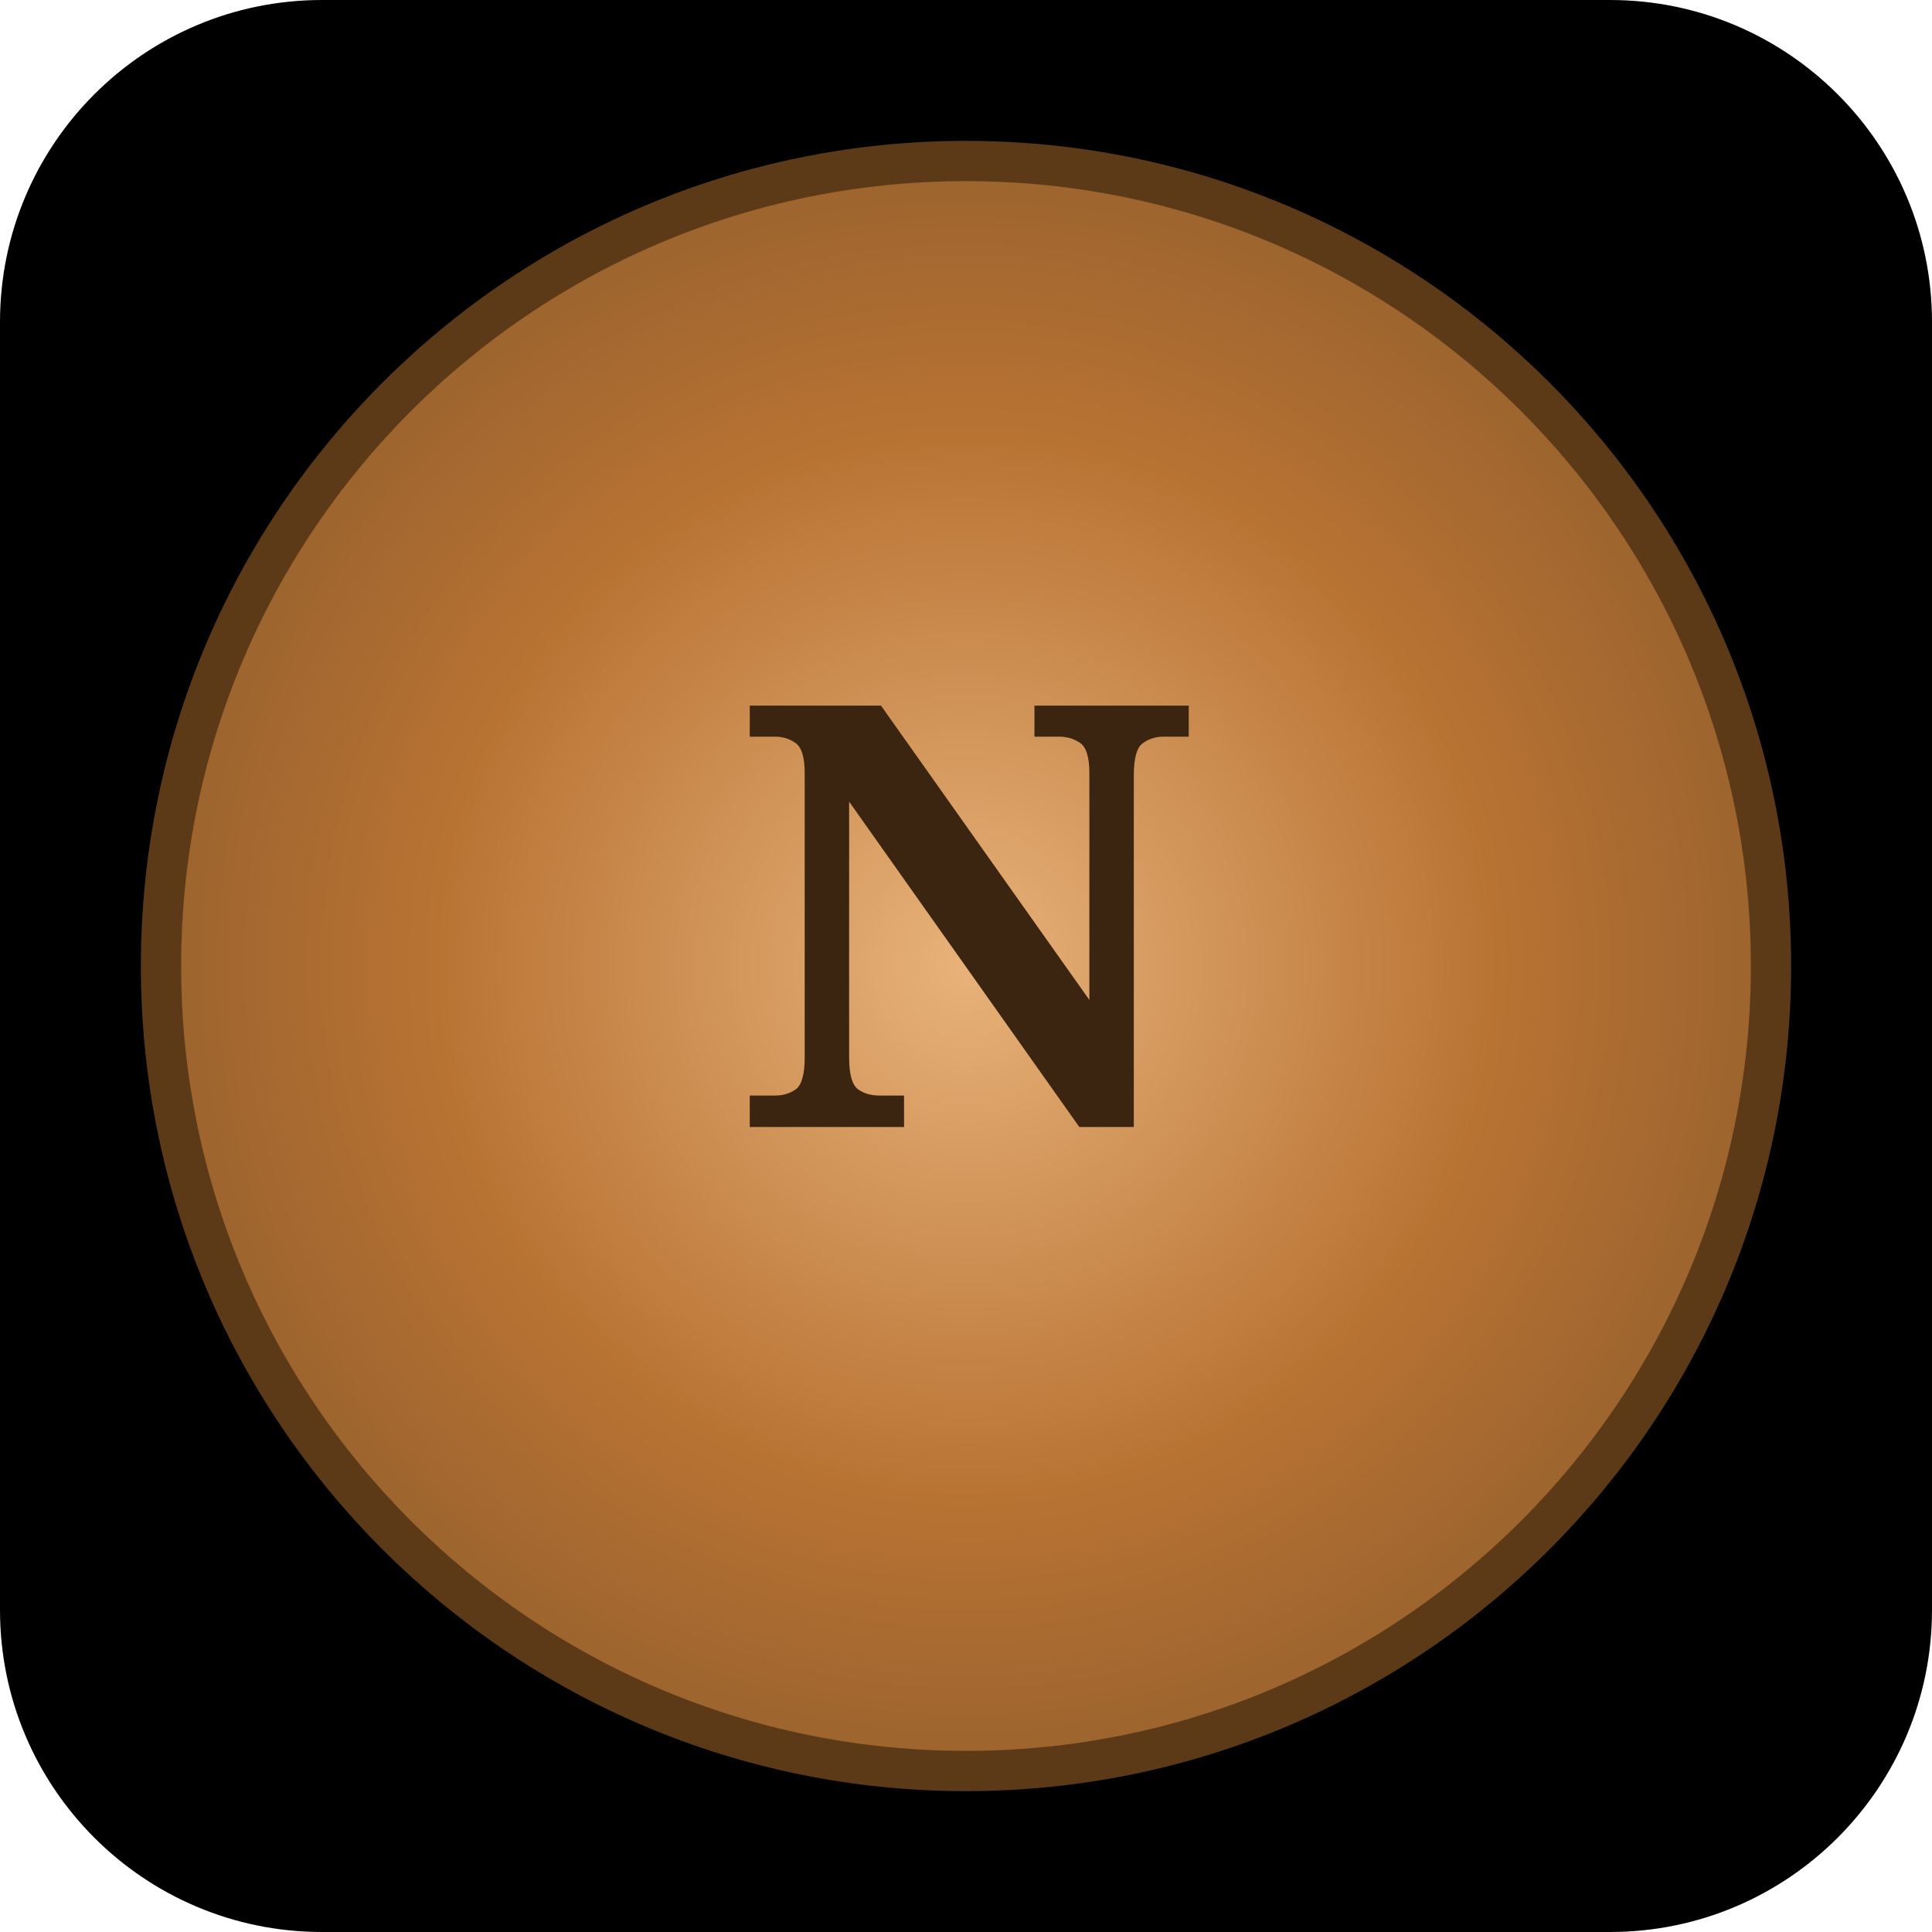
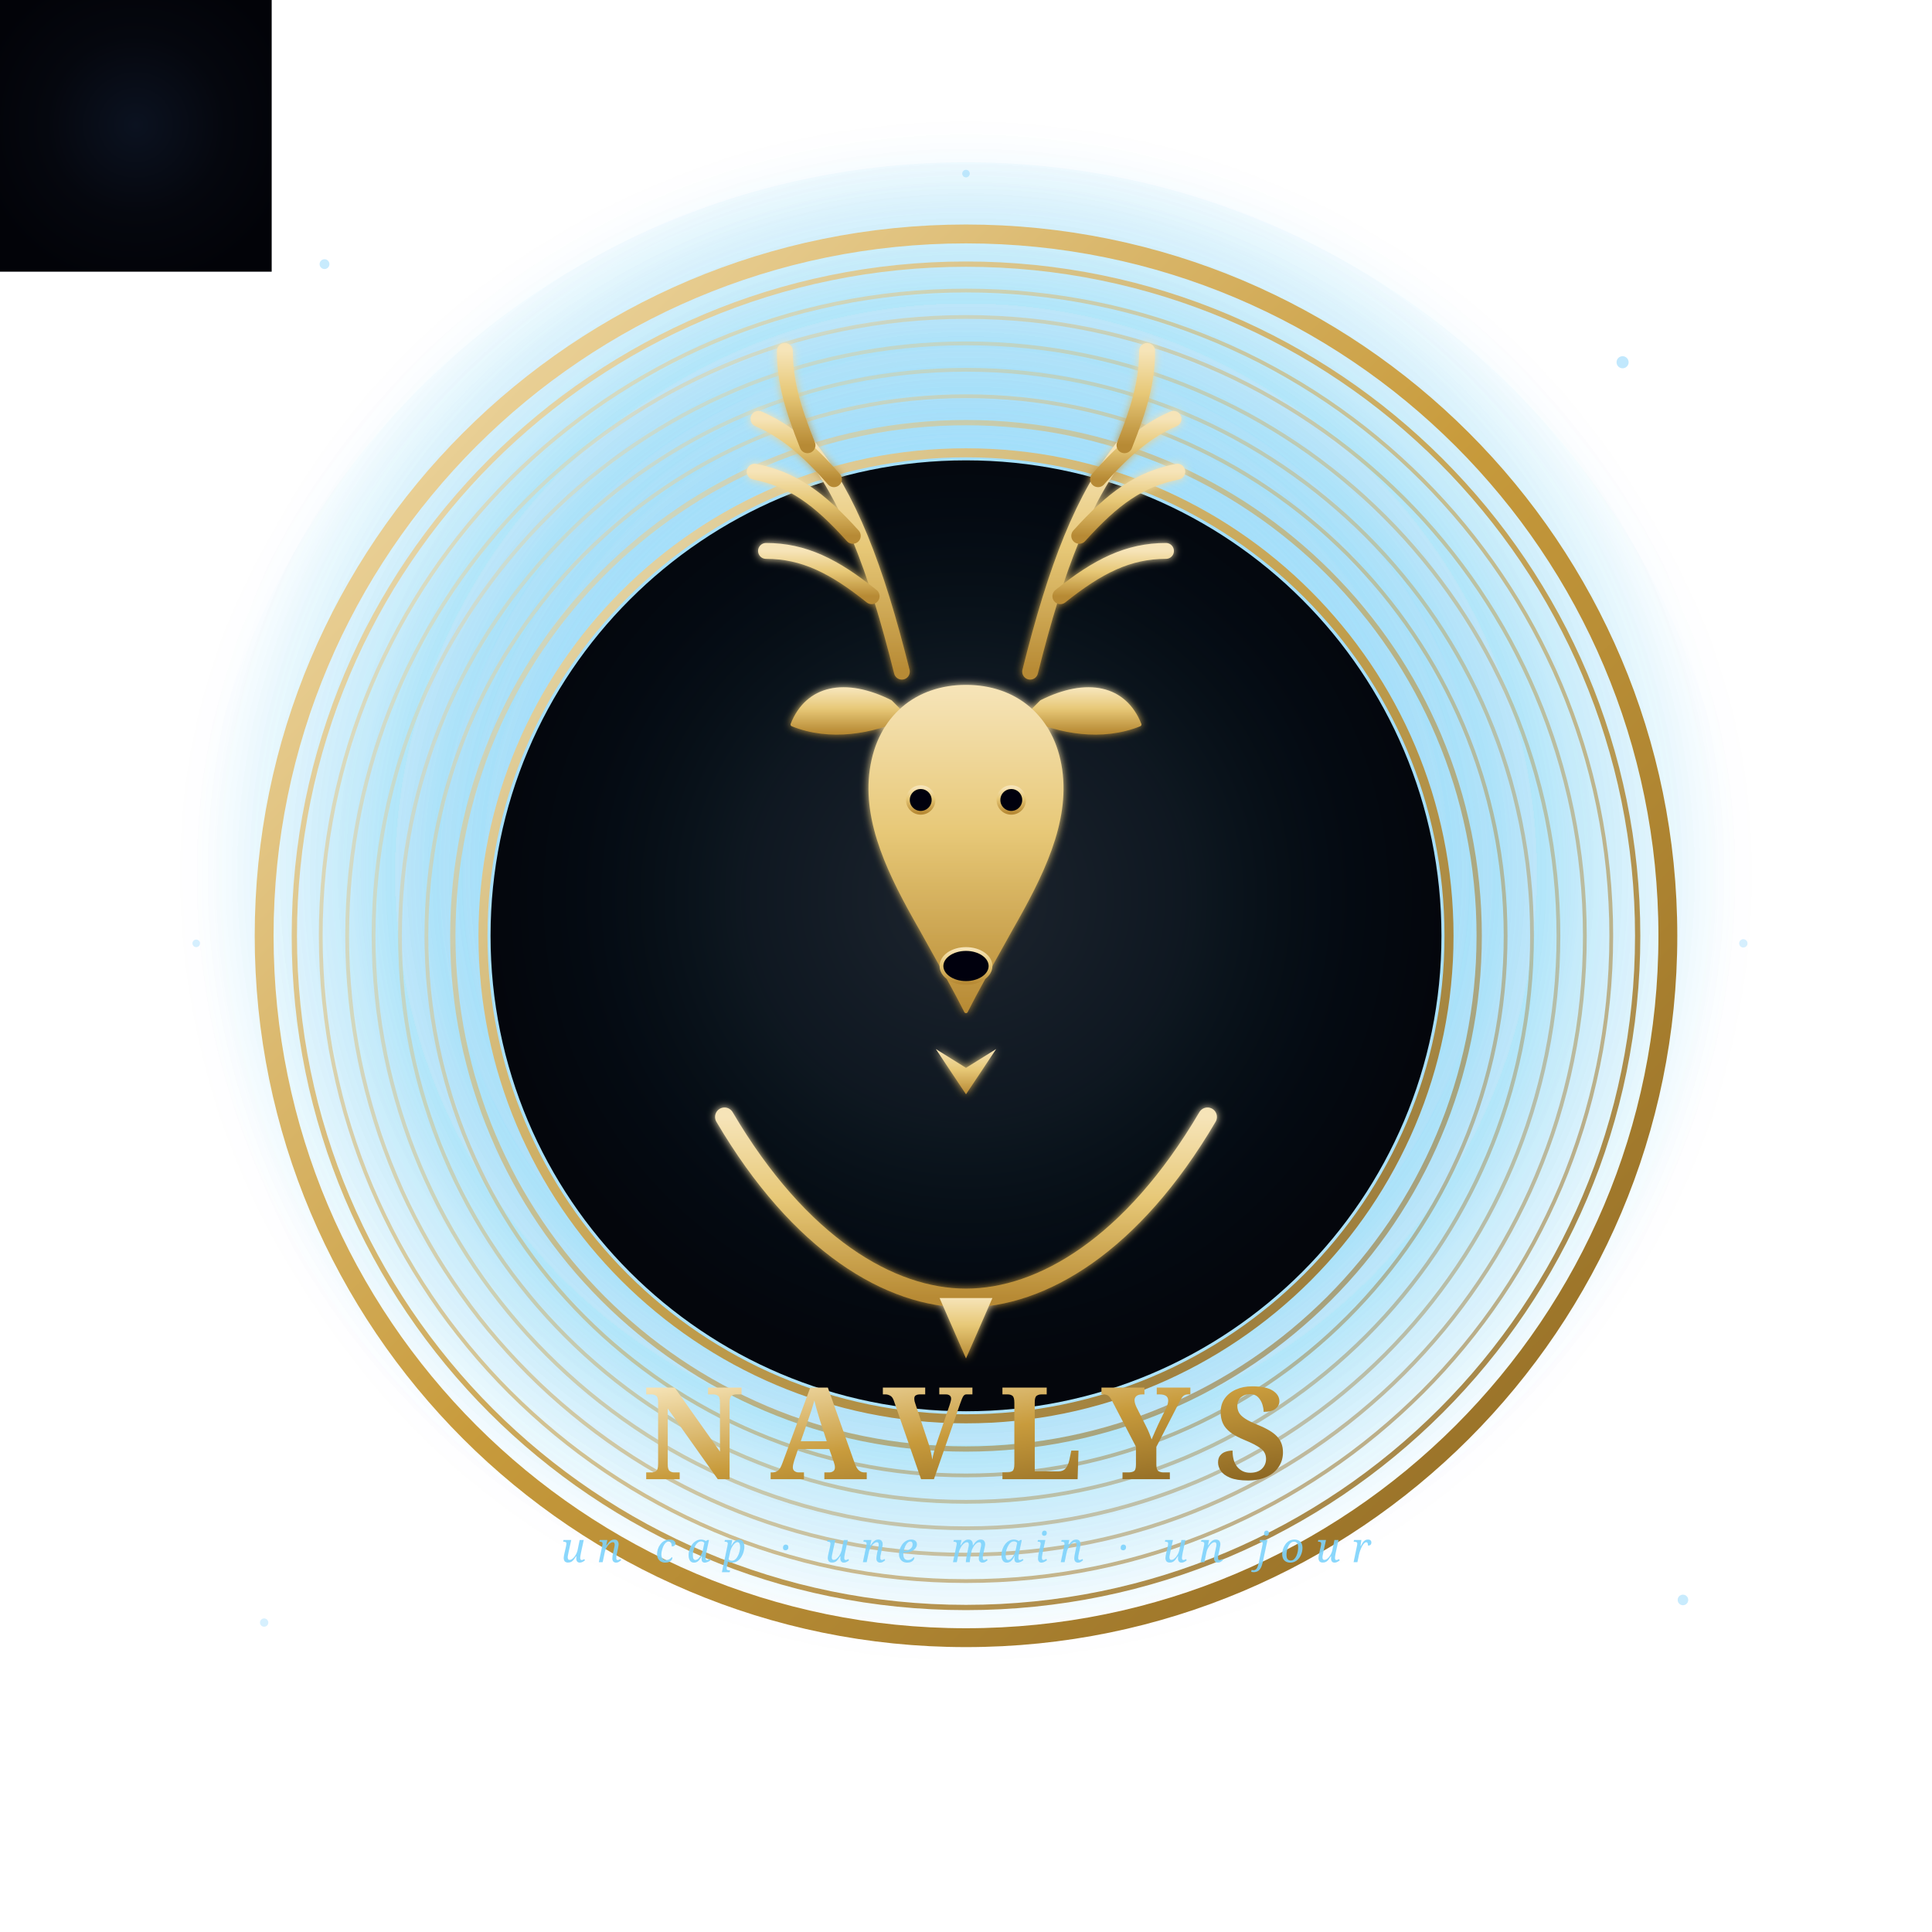
- <svg xmlns="http://www.w3.org/2000/svg" viewBox="0 0 72 72" width="72" height="72">
+ <svg xmlns="http://www.w3.org/2000/svg" viewBox="0 0 512 512" width="72" height="72" role="img" aria-label="NAVLYS — le cerf et la dame à l'arc">
  <defs>
-     <radialGradient id="g72" cx="36" cy="36" r="36" gradientUnits="userSpaceOnUse">
-       <stop offset="0%" stop-color="#E8B27A" />
-       <stop offset="55%" stop-color="#B87333" />
-       <stop offset="100%" stop-color="#8B5A2B" />
+     <radialGradient id="bg" cx="50%" cy="46%" r="60%">
+       <stop offset="0%" stop-color="#0b1220" />
+       <stop offset="55%" stop-color="#05070e" />
+       <stop offset="100%" stop-color="#020308" />
    </radialGradient>
+     <radialGradient id="backlight" cx="50%" cy="46%" r="50%">
+       <stop offset="0%" stop-color="#BAE6FD" stop-opacity="0.55" />
+       <stop offset="45%" stop-color="#7DD3FC" stop-opacity="0.35" />
+       <stop offset="80%" stop-color="#0EA5E9" stop-opacity="0.10" />
+       <stop offset="100%" stop-color="#0EA5E9" stop-opacity="0" />
+     </radialGradient>
+     <linearGradient id="gold" x1="0%" y1="0%" x2="0%" y2="100%">
+       <stop offset="0%" stop-color="#f6e4b8" />
+       <stop offset="45%" stop-color="#e7c877" />
+       <stop offset="100%" stop-color="#b78a34" />
+     </linearGradient>
+     <linearGradient id="goldRim" x1="0%" y1="0%" x2="100%" y2="100%">
+       <stop offset="0%" stop-color="#f6e4b8" />
+       <stop offset="50%" stop-color="#c89b3c" />
+       <stop offset="100%" stop-color="#8a6522" />
+     </linearGradient>
+     <filter id="glow" x="-40%" y="-40%" width="180%" height="180%">
+       <feGaussianBlur stdDeviation="7" />
+       <feComponentTransfer>
+         <feFuncA type="linear" slope="1.4" />
+       </feComponentTransfer>
+       <feMerge>
+         <feMergeNode />
+         <feMergeNode in="SourceGraphic" />
+       </feMerge>
+     </filter>
+     <filter id="softgold" x="-30%" y="-30%" width="160%" height="160%">
+       <feGaussianBlur stdDeviation="1.1" />
+       <feMerge>
+         <feMergeNode />
+         <feMergeNode in="SourceGraphic" />
+       </feMerge>
+     </filter>
  </defs>
-   <rect width="72" height="72" fill="#000" rx="12" />
-   <circle cx="36" cy="36" r="30" fill="url(#g72)" stroke="#5C3A18" stroke-width="1.5" />
-   <text x="36" y="42" text-anchor="middle" font-family="'Cormorant Garamond',serif" font-size="22" font-weight="700" fill="#3B2410">N</text>
+   <rect width="72" height="72" fill="url(#bg)" />
+   <g fill="#BAE6FD">
+     <circle cx="86" cy="70" r="1.3" opacity=".8" />
+     <circle cx="430" cy="96" r="1.6" opacity=".9" />
+     <circle cx="70" cy="430" r="1.1" opacity=".6" />
+     <circle cx="446" cy="424" r="1.4" opacity=".8" />
+     <circle cx="256" cy="46" r="1" opacity=".7" />
+     <circle cx="462" cy="250" r="1.1" opacity=".6" />
+     <circle cx="52" cy="250" r="1" opacity=".6" />
+   </g>
+   <circle cx="256" cy="248" r="205" fill="url(#backlight)" filter="url(#glow)" />
+   <g fill="none" stroke="url(#goldRim)">
+     <circle cx="256" cy="248" r="186" stroke-width="5" />
+     <circle cx="256" cy="248" r="178" stroke-width="1.4" opacity=".85" />
+     <circle cx="256" cy="248" r="171" stroke-width="1" opacity=".55" />
+     <circle cx="256" cy="248" r="164" stroke-width="1" opacity=".45" />
+     <circle cx="256" cy="248" r="157" stroke-width="1" opacity=".4" />
+     <circle cx="256" cy="248" r="150" stroke-width="1" opacity=".4" />
+     <circle cx="256" cy="248" r="143" stroke-width="1" opacity=".45" />
+     <circle cx="256" cy="248" r="136" stroke-width="1.4" opacity=".6" />
+     <circle cx="256" cy="248" r="128" stroke-width="2.4" opacity=".9" />
+   </g>
+   <circle cx="256" cy="248" r="126" fill="#04060c" />
+   <circle cx="256" cy="248" r="126" fill="url(#backlight)" opacity=".25" />
+   <g filter="url(#softgold)">
+     <g stroke="url(#gold)" fill="url(#gold)" stroke-linecap="round" stroke-linejoin="round">
+       <g fill="none" stroke-width="4.2">
+         <path d="M239,178 C232,150 225,132 214,118" />
+         <path d="M231,158 C221,150 213,146 203,146" />
+         <path d="M226,142 C217,132 210,127 200,125" />
+         <path d="M221,127 C214,119 208,114 201,111" />
+         <path d="M214,118 C210,108 208,101 208,93" />
+       </g>
+       <g fill="none" stroke-width="4.2">
+         <path d="M273,178 C280,150 287,132 298,118" />
+         <path d="M281,158 C291,150 299,146 309,146" />
+         <path d="M286,142 C295,132 302,127 312,125" />
+         <path d="M291,127 C298,119 304,114 311,111" />
+         <path d="M298,118 C302,108 304,101 304,93" />
+       </g>
+       <path d="M236,186 C224,180 214,182 210,192 C220,196 231,194 240,190 Z" />
+       <path d="M276,186 C288,180 298,182 302,192 C292,196 281,194 272,190 Z" />
+       <path d="M256,182              C243,182 233,190 231,204              C229,218 236,232 244,246              C249,255 253,262 256,268              C259,262 263,255 268,246              C276,232 283,218 281,204              C279,190 269,182 256,182 Z" />
+       <ellipse cx="256" cy="256" rx="6.5" ry="4.5" fill="#04060c" />
+       <circle cx="244" cy="212" r="3.4" fill="#04060c" />
+       <circle cx="268" cy="212" r="3.4" fill="#04060c" />
+     </g>
+     <path d="M192,296 C212,330 236,344 256,344 C276,344 300,330 320,296" fill="none" stroke="url(#gold)" stroke-width="5" stroke-linecap="round" />
+     <path d="M197,296 L315,296" stroke="url(#gold)" stroke-width="1.7" opacity=".95" />
+     <line x1="256" y1="288" x2="256" y2="352" stroke="url(#gold)" stroke-width="3.4" stroke-linecap="round" />
+     <path d="M256,360 L249,344 L263,344 Z" fill="url(#gold)" />
+     <path d="M256,290 L248,278 L256,283 L264,278 Z" fill="url(#gold)" />
+   </g>
+   <g transform="translate(256,392)">
+     <text x="0" y="0" text-anchor="middle" font-family="'Cormorant Garamond','EB Garamond',Georgia,serif" font-size="34" font-weight="600" letter-spacing="7" fill="url(#goldRim)">NAVLYS</text>
+     <text x="0" y="22" text-anchor="middle" font-family="'EB Garamond',Georgia,serif" font-size="11" font-style="italic" letter-spacing="3" fill="#7DD3FC" opacity=".9">un cap · une main · un jour</text>
+   </g>
</svg>
